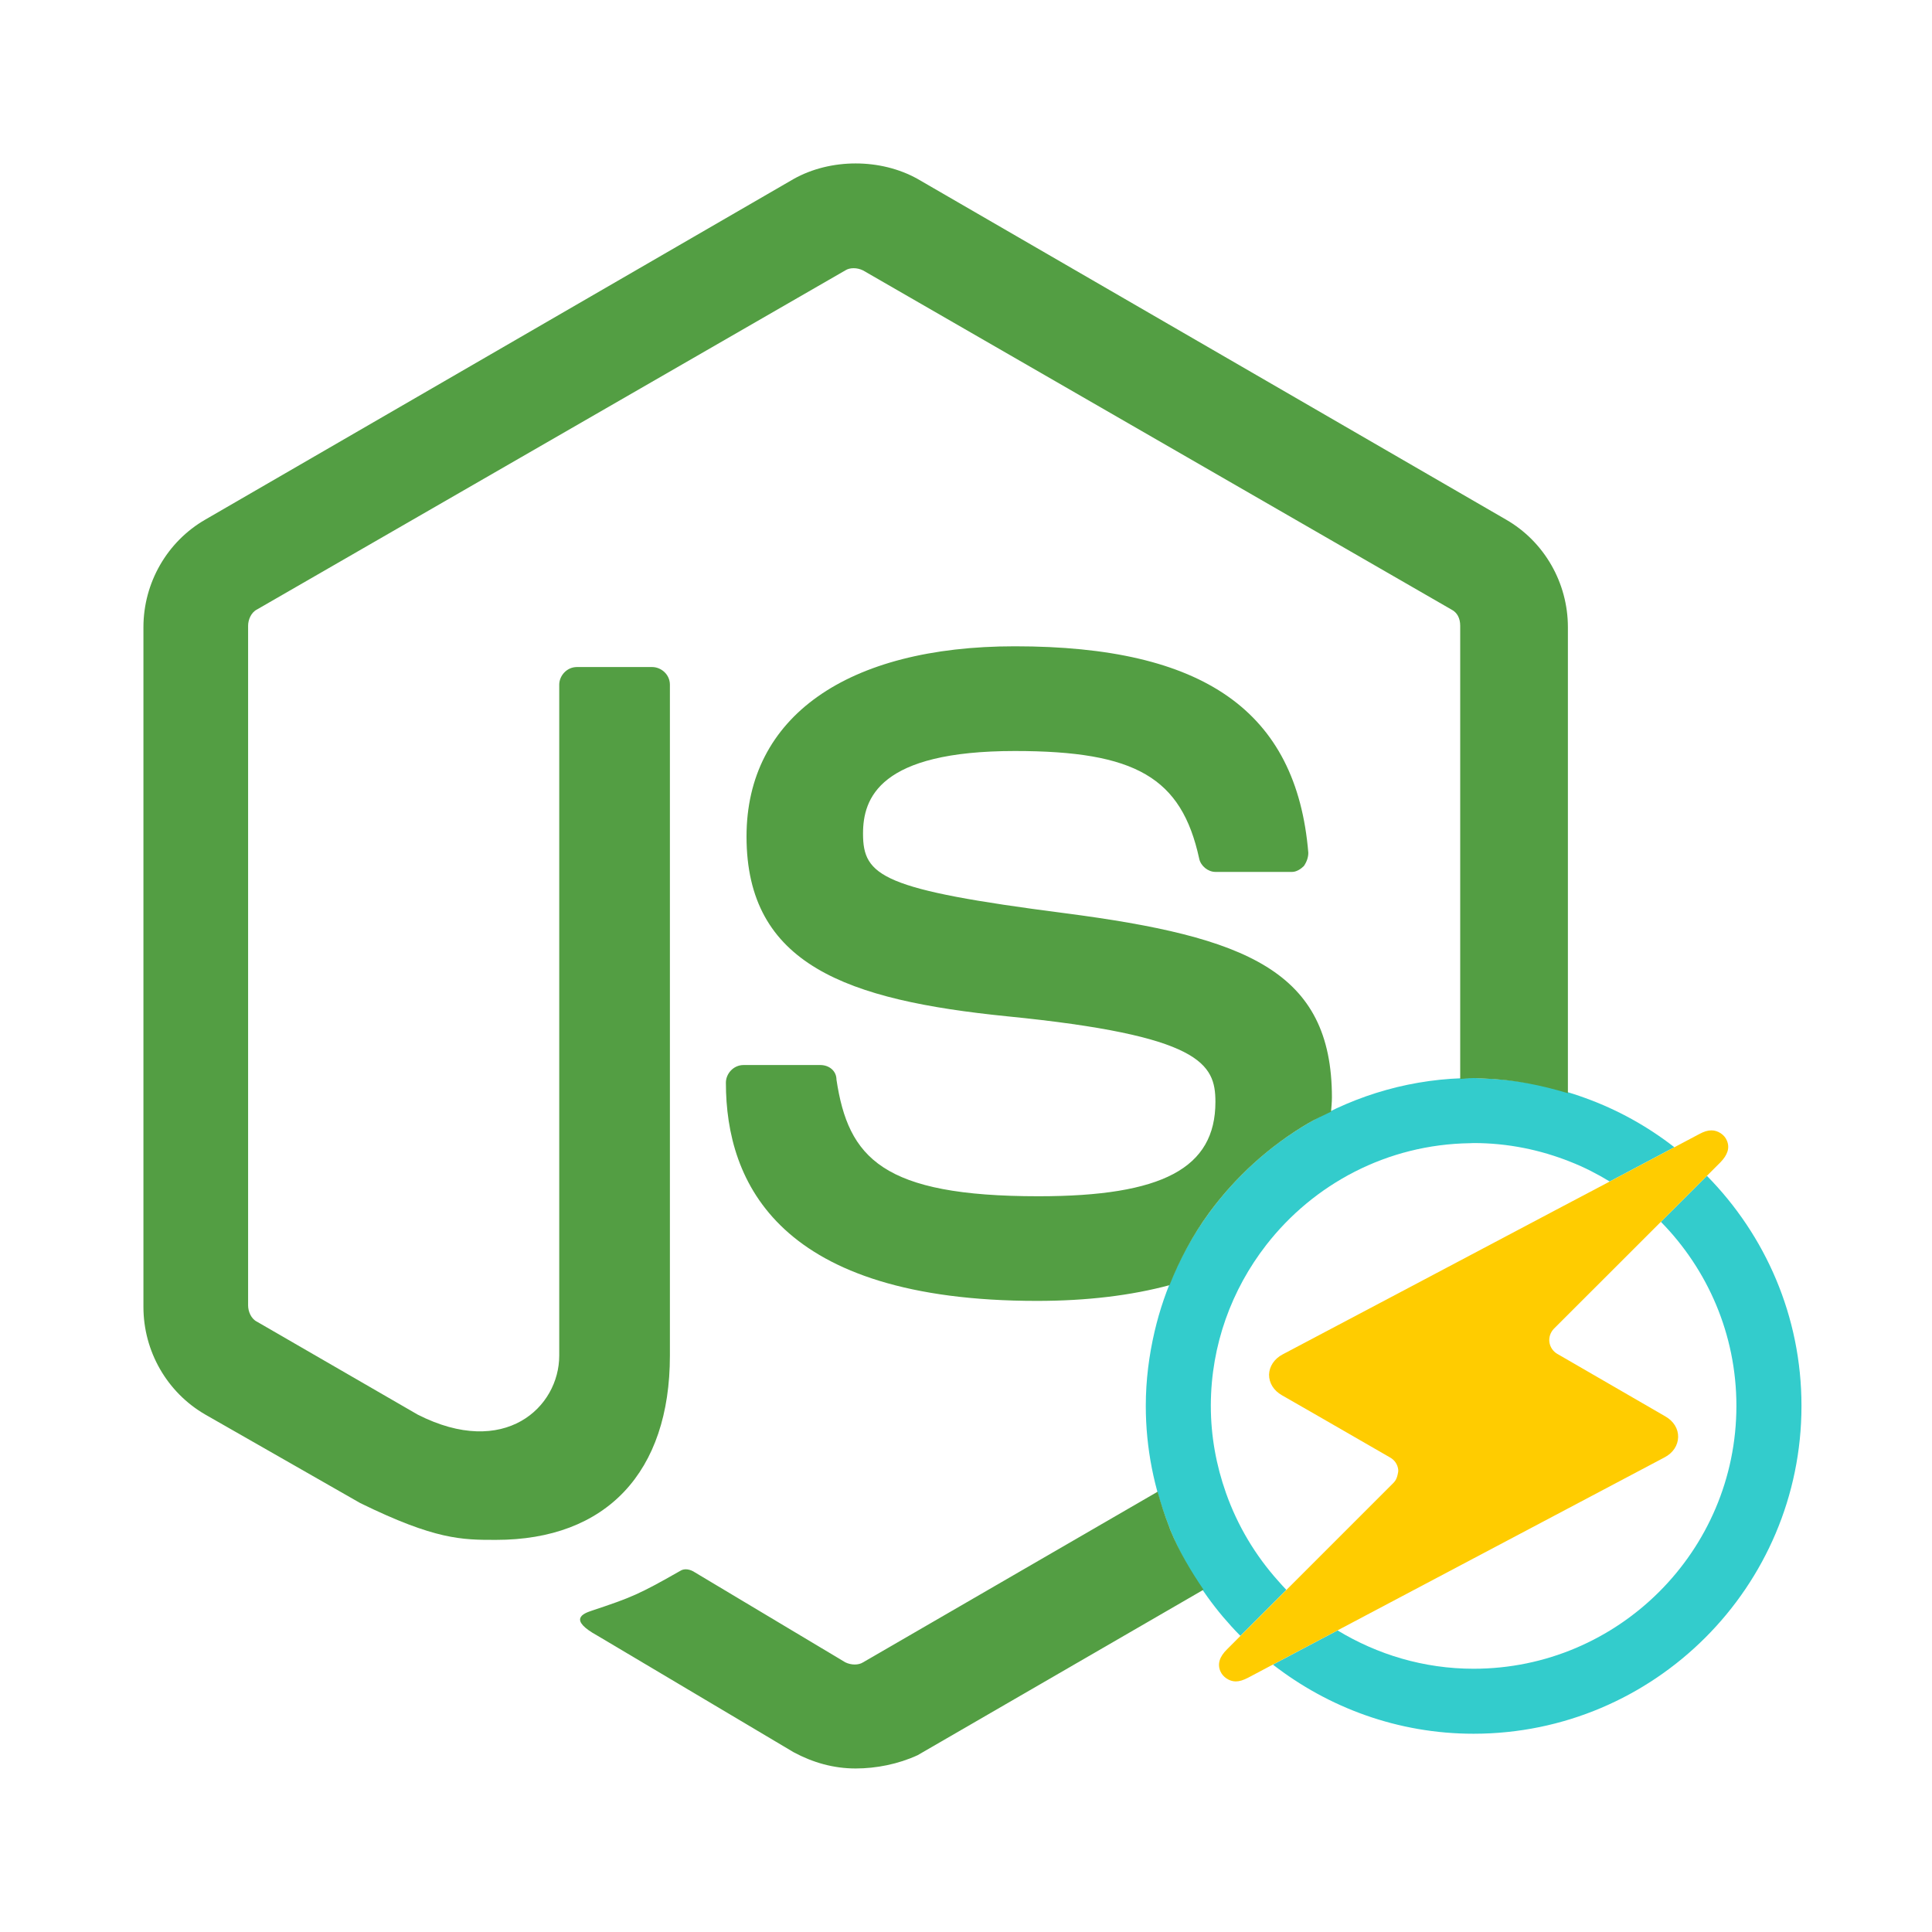
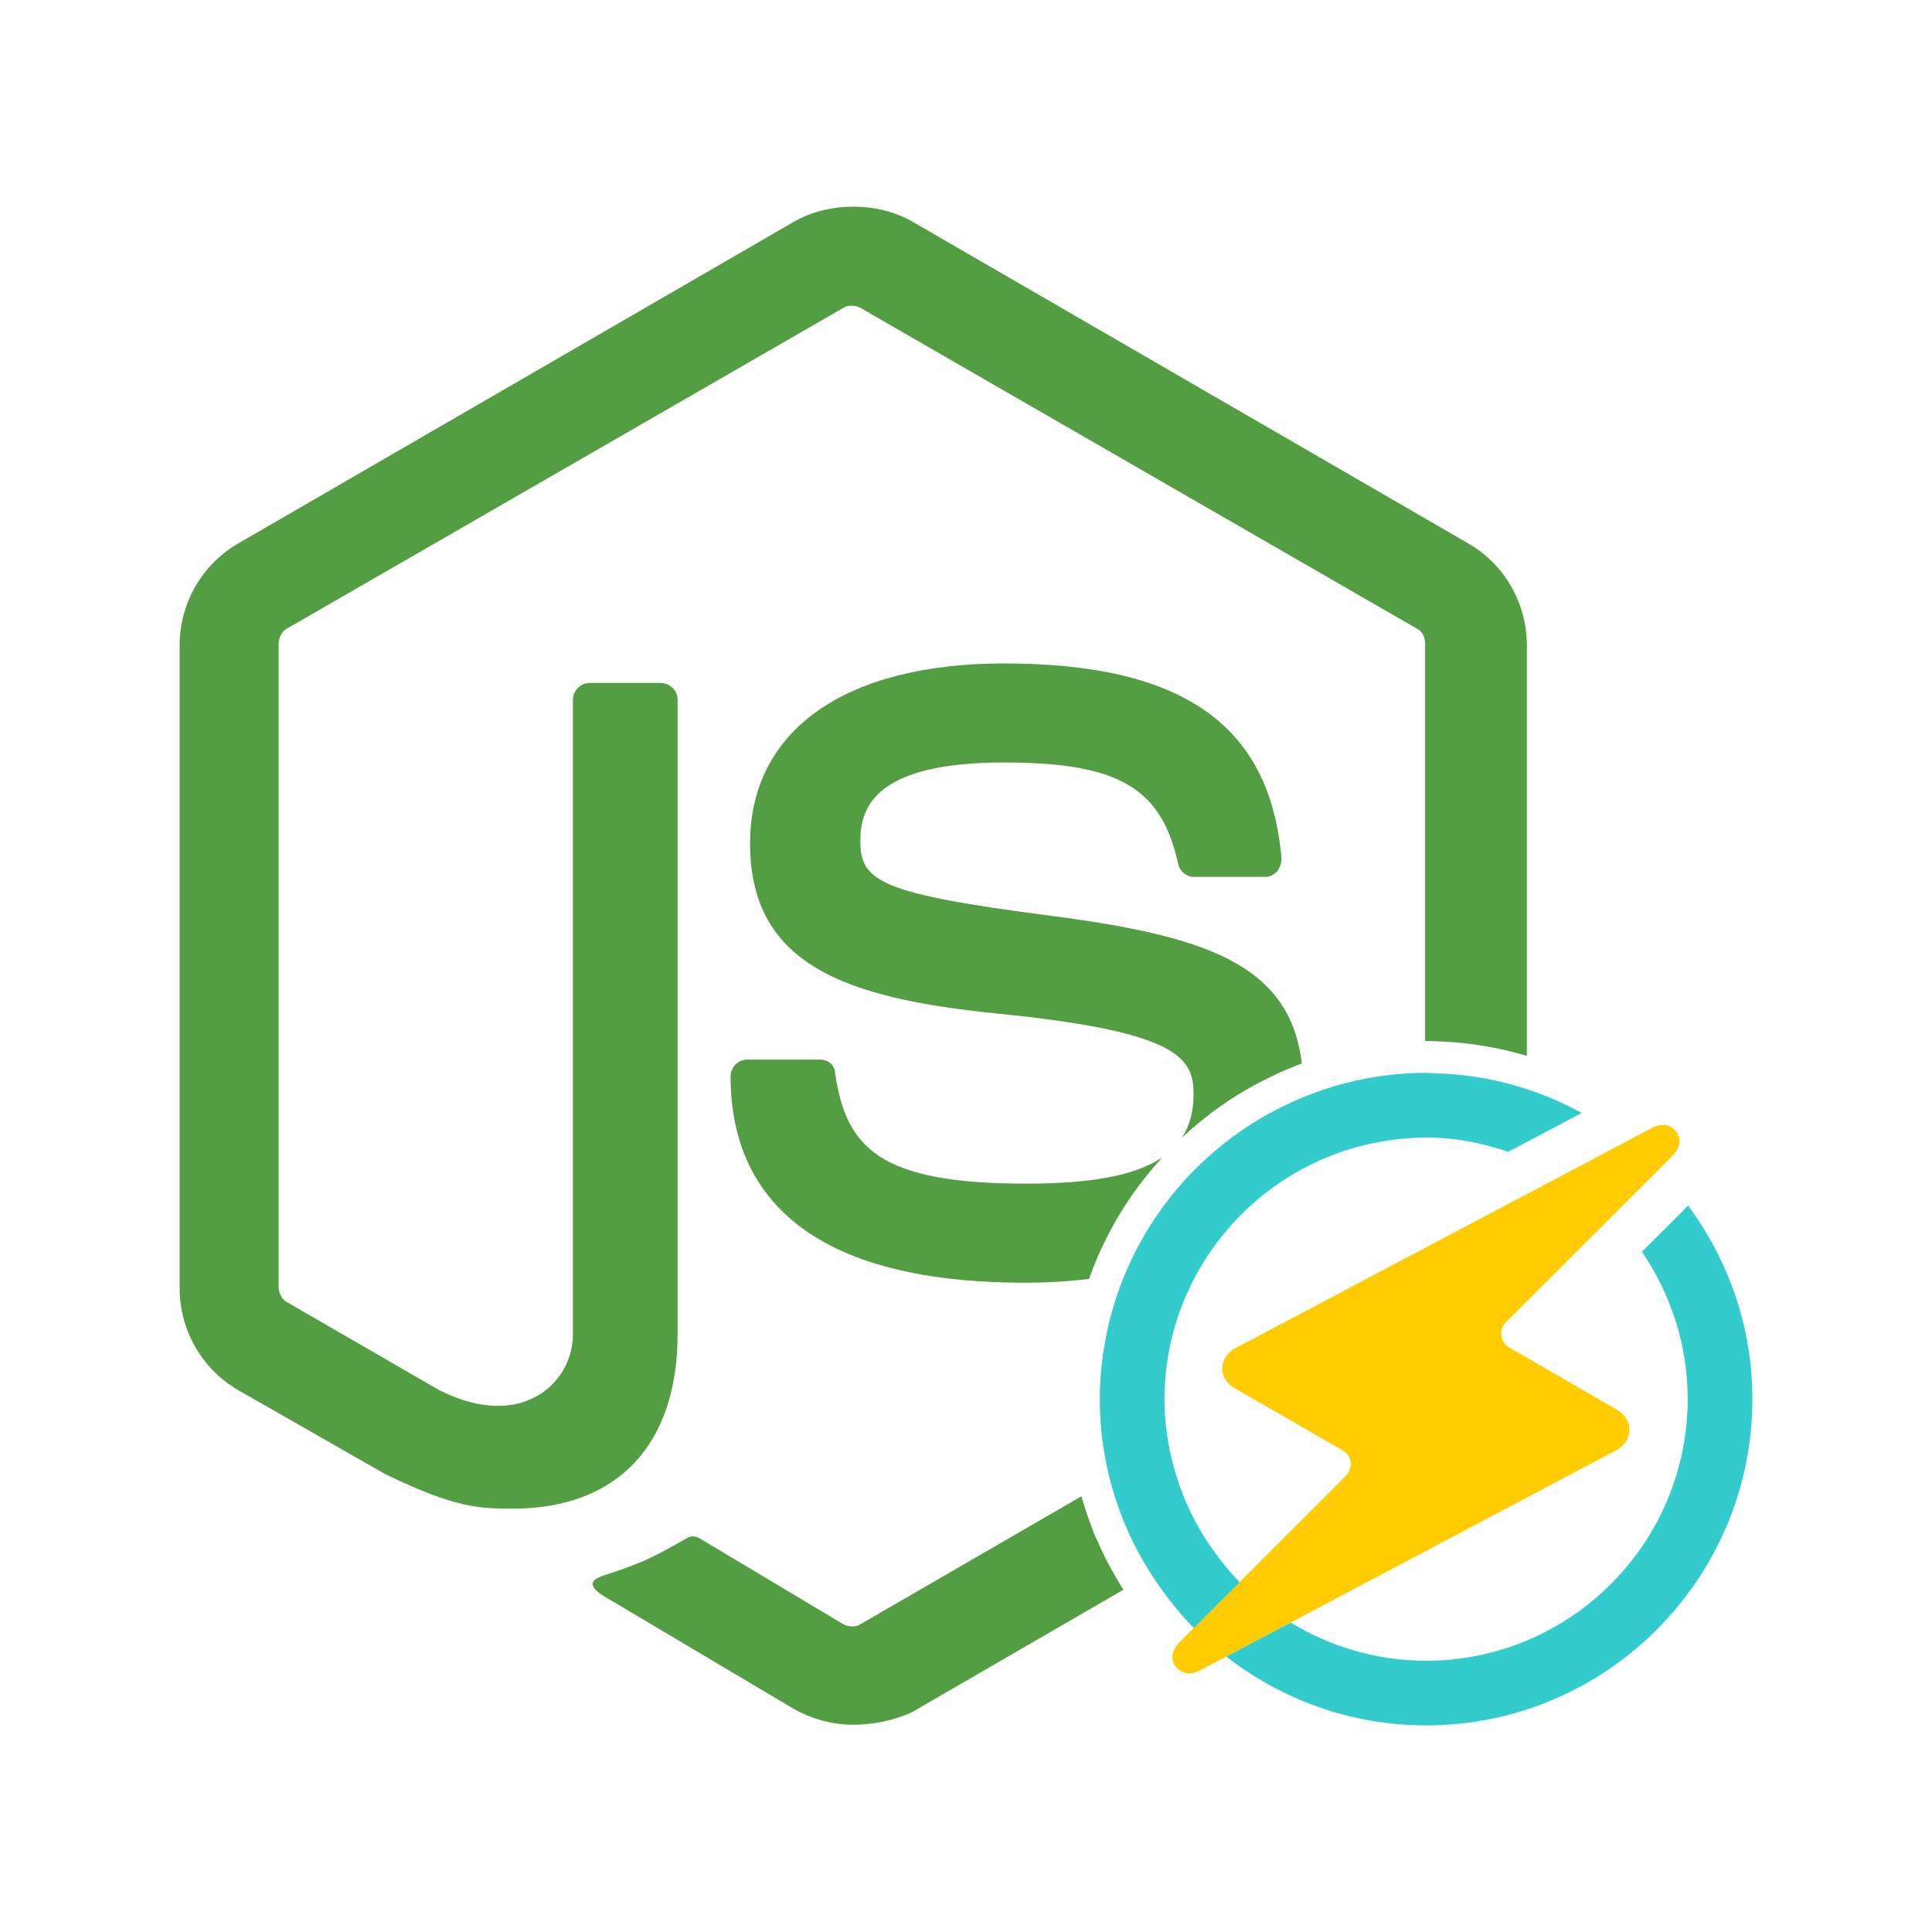
<svg xmlns="http://www.w3.org/2000/svg" version="1.1" id="Layer_1" x="0px" y="0px" width="50px" height="50px" viewBox="0 0 50 50" enable-background="new 0 0 50 50" xml:space="preserve">
  <g>
    <g>
-       <path fill="#33CCCC" d="M44.175,30.431l-0.593,0.593l-0.598,0.597c1.206,1.228,1.954,2.909,1.954,4.763    c0,3.75-3.052,6.803-6.802,6.803c-1.289,0-2.49-0.368-3.52-0.992l-0.854,0.451l-0.738,0.391l-0.081,0.043    c1.438,1.115,3.236,1.789,5.193,1.789c4.678,0,8.486-3.805,8.486-8.484C46.623,34.064,45.686,31.965,44.175,30.431z" />
-       <path fill="#33CCCC" d="M33.081,40.916c-0.591-0.66-1.054-1.431-1.353-2.279c-0.25-0.707-0.392-1.463-0.392-2.254    c0-0.008,0-0.014,0-0.022c0.006-1.559,0.542-2.991,1.431-4.137c1.227-1.581,3.131-2.608,5.277-2.638    c0.031,0,0.061-0.004,0.092-0.004c0.889,0,1.732,0.176,2.51,0.487c0.354,0.139,0.691,0.312,1.013,0.508l0.856-0.454l0.817-0.433    c-0.691-0.538-1.466-0.97-2.302-1.272c-0.817-0.299-1.689-0.473-2.599-0.505c-0.099-0.002-0.195-0.014-0.296-0.014    c-1.562,0-3.021,0.43-4.278,1.169c-1.012,0.594-1.886,1.391-2.574,2.332c-0.658,0.902-1.14,1.937-1.402,3.057    c-0.144,0.62-0.228,1.262-0.228,1.926c0,1.1,0.216,2.15,0.598,3.113c0.014,0.033,0.023,0.066,0.035,0.099    c0.339,0.82,0.802,1.58,1.366,2.25c0.145,0.17,0.292,0.333,0.449,0.491l0.591-0.591l0.599-0.599    C33.219,41.071,33.149,40.993,33.081,40.916z" />
+       <path fill="#FFCC00" d="M43.431,29.373c-0.06-0.148-0.23-0.262-0.396-0.262c-0.1,0-0.193,0.031-0.32,0.098l-0.637,0.338    l-0.813,0.432l-0.854,0.451l-1.393,0.735l-1.914,1.011l-1.863,0.985l-0.351,0.187l-2.347,1.24l-0.561,0.295    c-0.214,0.111-0.342,0.309-0.35,0.521c-0.002,0.215,0.121,0.411,0.332,0.531l0.117,0.066l0.731,0.42l1.104,0.636l0.84,0.484    c0.109,0.063,0.188,0.175,0.202,0.304c0.008,0.047-0.003,0.094-0.015,0.139c-0.017,0.074-0.049,0.148-0.102,0.201l-2.764,2.766    l-0.596,0.596l-0.588,0.588l-0.344,0.343c-0.194,0.192-0.25,0.38-0.174,0.565c0.062,0.15,0.232,0.264,0.396,0.264    c0.098,0,0.193-0.029,0.32-0.094l0.041-0.023l0.597-0.315l0.08-0.044l0.736-0.389l0.851-0.448l8.429-4.46    c0.212-0.113,0.339-0.303,0.343-0.523c0.006-0.21-0.115-0.407-0.324-0.529l-2.791-1.613c-0.107-0.064-0.184-0.176-0.2-0.303    c-0.015-0.123,0.028-0.251,0.115-0.342l2.757-2.754l0.594-0.594l0.59-0.59l0.342-0.342C43.453,29.746,43.51,29.559,43.431,29.373z    " />
+       <path fill="#33CCCC" d="M43.688,31.201l-0.518,0.521l-0.596,0.591l-0.083,0.082c0.744,1.088,1.186,2.4,1.186,3.813    c0,3.731-3.039,6.772-6.771,6.772c-1.285,0-2.48-0.367-3.503-0.988l-0.852,0.448l-0.735,0.389l-0.079,0.044    c1.429,1.111,3.222,1.78,5.169,1.78c4.656,0,8.445-3.786,8.445-8.445C45.352,34.331,44.726,32.604,43.688,31.201z" />
+       <path fill="#33CCCC" d="M40.705,28.924l0.23-0.121c-0.368-0.2-0.752-0.379-1.149-0.521c-0.813-0.299-1.681-0.473-2.585-0.504    c-0.005,0-0.007,0-0.011,0c-0.097-0.002-0.188-0.013-0.284-0.013c-0.625,0-1.235,0.071-1.82,0.203    c-0.744,0.165-1.451,0.431-2.107,0.778c-0.109,0.059-0.223,0.118-0.332,0.182c-1.006,0.592-1.876,1.384-2.563,2.32    c-0.654,0.9-1.134,1.93-1.395,3.043c-0.144,0.618-0.227,1.256-0.227,1.917c0,1.095,0.215,2.142,0.596,3.101    c0.014,0.031,0.021,0.064,0.035,0.096c0.011,0.028,0.023,0.053,0.035,0.076c0.275,0.654,0.633,1.262,1.057,1.82    c0.088,0.115,0.175,0.232,0.268,0.344c0.143,0.169,0.289,0.332,0.447,0.488l0.586-0.588l0.598-0.594    c-0.072-0.076-0.143-0.154-0.211-0.23c-0.117-0.132-0.229-0.27-0.334-0.41c-0.429-0.559-0.773-1.184-1.01-1.86    c-0.01-0.018-0.013-0.038-0.019-0.056c-0.237-0.688-0.373-1.42-0.373-2.187c0-0.007,0-0.013,0-0.022    c0.006-1.551,0.54-2.977,1.425-4.116c0.397-0.513,0.867-0.967,1.396-1.349c0.635-0.457,1.351-0.809,2.124-1.026    c0.554-0.155,1.133-0.243,1.732-0.253c0.033,0,0.061-0.004,0.092-0.004c0.096,0,0.189,0.004,0.284,0.008    c0.642,0.027,1.257,0.166,1.841,0.363l0.824-0.434L40.705,28.924z" />
    </g>
-     <g>
-       <path fill="#539E43" d="M33.858,29.068c0.189-0.111,0.391-0.201,0.589-0.297c0.01-0.122,0.022-0.24,0.023-0.366    c0-3.282-2.214-4.159-6.907-4.771c-4.732-0.61-5.228-0.954-5.228-2.06c0-0.916,0.419-2.138,3.93-2.138    c3.129,0,4.313,0.688,4.77,2.785c0.039,0.191,0.23,0.344,0.42,0.344h1.985c0.114,0,0.229-0.077,0.305-0.153    c0.077-0.114,0.114-0.229,0.114-0.343c-0.305-3.664-2.709-5.343-7.594-5.343c-4.35,0-6.945,1.832-6.945,4.922    c0,3.32,2.595,4.236,6.754,4.655c5,0.497,5.381,1.222,5.381,2.214c0,1.718-1.373,2.442-4.578,2.442    c-4.045,0-4.923-0.992-5.229-3.016c0-0.229-0.19-0.38-0.418-0.38h-1.986c-0.267,0-0.458,0.228-0.458,0.457    c0,2.595,1.375,5.647,8.052,5.647c1.3,0,2.443-0.142,3.429-0.407c0.265-0.664,0.602-1.293,1.018-1.863    C31.973,30.459,32.847,29.662,33.858,29.068z" />
-       <path fill="#539E43" d="M17.337,35.083V17.72c0-0.267-0.229-0.457-0.459-0.457h-1.947c-0.266,0-0.458,0.229-0.458,0.457v17.363    c0,1.336-1.412,2.672-3.663,1.527l-4.16-2.405c-0.153-0.076-0.229-0.267-0.229-0.42V16.194c0-0.153,0.077-0.343,0.229-0.42    l15.226-8.776c0.115-0.076,0.305-0.076,0.459,0l15.226,8.776c0.153,0.077,0.229,0.229,0.229,0.42v11.729    c0.116-0.005,0.229-0.023,0.347-0.023c0.101,0,0.197,0.012,0.296,0.014c0.745,0.026,1.457,0.171,2.144,0.378V16.232    c0-1.146-0.609-2.215-1.603-2.786L23.748,4.631c-0.955-0.535-2.252-0.535-3.207,0L5.315,13.446    c-0.993,0.571-1.603,1.641-1.603,2.786v17.592c0,1.145,0.609,2.213,1.603,2.786l4.007,2.289c1.946,0.953,2.634,0.953,3.511,0.953    C15.695,39.853,17.337,38.098,17.337,35.083z" />
-       <path fill="#539E43" d="M30.287,39.595c-0.012-0.032-0.021-0.065-0.035-0.099c-0.114-0.288-0.208-0.586-0.292-0.891l-7.624,4.416    c-0.116,0.075-0.306,0.075-0.459,0l-3.893-2.328c-0.114-0.077-0.267-0.114-0.381-0.038c-1.069,0.609-1.26,0.687-2.29,1.03    c-0.229,0.076-0.61,0.229,0.152,0.648l5.075,3.015c0.497,0.267,1.031,0.42,1.604,0.42c0.534,0,1.106-0.114,1.603-0.343    l7.401-4.284C30.815,40.654,30.515,40.146,30.287,39.595z" />
-     </g>
-     <path fill="#FFCC00" d="M44.691,29.517c-0.06-0.15-0.23-0.263-0.396-0.263c-0.102,0-0.195,0.029-0.323,0.098l-0.64,0.339   l-0.817,0.433l-0.856,0.454l-1.397,0.737l-3.796,2.008l-3.272,1.729c-0.215,0.113-0.345,0.31-0.351,0.523   c-0.001,0.218,0.12,0.412,0.333,0.534l0.853,0.489l1.952,1.125c0.111,0.064,0.188,0.175,0.204,0.305   c0.007,0.047-0.005,0.094-0.015,0.138c-0.016,0.077-0.047,0.15-0.102,0.205l-2.776,2.776l-0.599,0.599l-0.591,0.591l-0.344,0.345   c-0.197,0.192-0.255,0.38-0.176,0.567c0.062,0.15,0.232,0.266,0.397,0.266c0.099,0,0.195-0.031,0.322-0.096l0.641-0.34l0.081-0.043   l0.738-0.391l0.854-0.451l8.467-4.479c0.215-0.114,0.343-0.306,0.348-0.525c0.005-0.212-0.117-0.411-0.328-0.532l-2.803-1.622   c-0.108-0.063-0.184-0.177-0.201-0.304c-0.016-0.123,0.027-0.251,0.116-0.344l2.769-2.767l0.598-0.597l0.593-0.593l0.343-0.343   C44.715,29.889,44.771,29.701,44.691,29.517z" />
+     <path fill="#539E43" d="M32.229,28.215c-0.594,0.349-1.139,0.759-1.637,1.225c0.199-0.309,0.297-0.676,0.297-1.116   c0-0.94-0.359-1.624-5.089-2.094c-3.933-0.397-6.388-1.264-6.388-4.404c0-2.923,2.455-4.656,6.569-4.656   c4.621,0,6.895,1.588,7.184,5.054c0,0.108-0.035,0.217-0.109,0.325c-0.07,0.072-0.18,0.145-0.287,0.145h-1.879   c-0.18,0-0.359-0.145-0.396-0.326c-0.432-1.984-1.551-2.635-4.511-2.635c-3.322,0-3.718,1.156-3.718,2.022   c0,1.045,0.469,1.37,4.944,1.947c4.084,0.532,6.173,1.287,6.483,3.82c-0.375,0.141-0.742,0.305-1.099,0.494l-0.039,0.02   C32.444,28.094,32.335,28.151,32.229,28.215z M37.109,26.945c0.029,0.002,0.059,0.005,0.092,0.005c0.01,0,0.02,0.001,0.028,0.001   c0.781,0.027,1.548,0.156,2.286,0.375V16.7c0-1.083-0.575-2.095-1.516-2.636L23.599,5.727c-0.902-0.506-2.129-0.506-3.033,0   L6.165,14.064c-0.938,0.541-1.516,1.552-1.516,2.636v16.64c0,1.083,0.577,2.094,1.516,2.637l3.79,2.165   c1.841,0.901,2.491,0.901,3.321,0.901c2.707,0,4.26-1.66,4.26-4.512V18.107c0-0.253-0.217-0.432-0.434-0.432H15.26   c-0.252,0-0.433,0.216-0.433,0.432v16.424c0,1.264-1.335,2.526-3.465,1.443L7.428,33.7c-0.144-0.071-0.217-0.252-0.217-0.397   V16.664c0-0.145,0.072-0.325,0.217-0.397l14.402-8.302c0.108-0.072,0.288-0.072,0.433,0l14.402,8.302   c0.145,0.072,0.217,0.216,0.217,0.397v10.276c0.008-0.002,0.015-0.002,0.023-0.002C36.975,26.938,37.042,26.941,37.109,26.945z    M30.082,29.953c-0.689,0.467-1.838,0.68-3.523,0.68c-3.826,0-4.656-0.938-4.946-2.852c0-0.216-0.18-0.359-0.395-0.359h-1.879   c-0.252,0-0.432,0.214-0.432,0.432c0,2.454,1.3,5.342,7.615,5.342c0.59,0,1.139-0.035,1.66-0.096   c0.297-0.832,0.709-1.617,1.236-2.34C29.626,30.477,29.849,30.209,30.082,29.953z M28.371,39.814   c-0.018-0.035-0.033-0.07-0.05-0.111c-0.007-0.021-0.017-0.044-0.028-0.076c-0.002-0.005-0.003-0.01-0.005-0.014   c-0.115-0.293-0.216-0.59-0.301-0.889l-5.724,3.314c-0.109,0.071-0.289,0.071-0.433,0l-3.682-2.201   c-0.108-0.072-0.253-0.109-0.361-0.035c-1.011,0.574-1.192,0.648-2.166,0.973c-0.217,0.073-0.577,0.217,0.144,0.614l4.801,2.851   c0.47,0.254,0.976,0.396,1.517,0.396c0.505,0,1.046-0.107,1.516-0.323l5.476-3.171c-0.272-0.43-0.512-0.877-0.71-1.344   C28.367,39.806,28.369,39.813,28.371,39.814z" />
  </g>
</svg>
